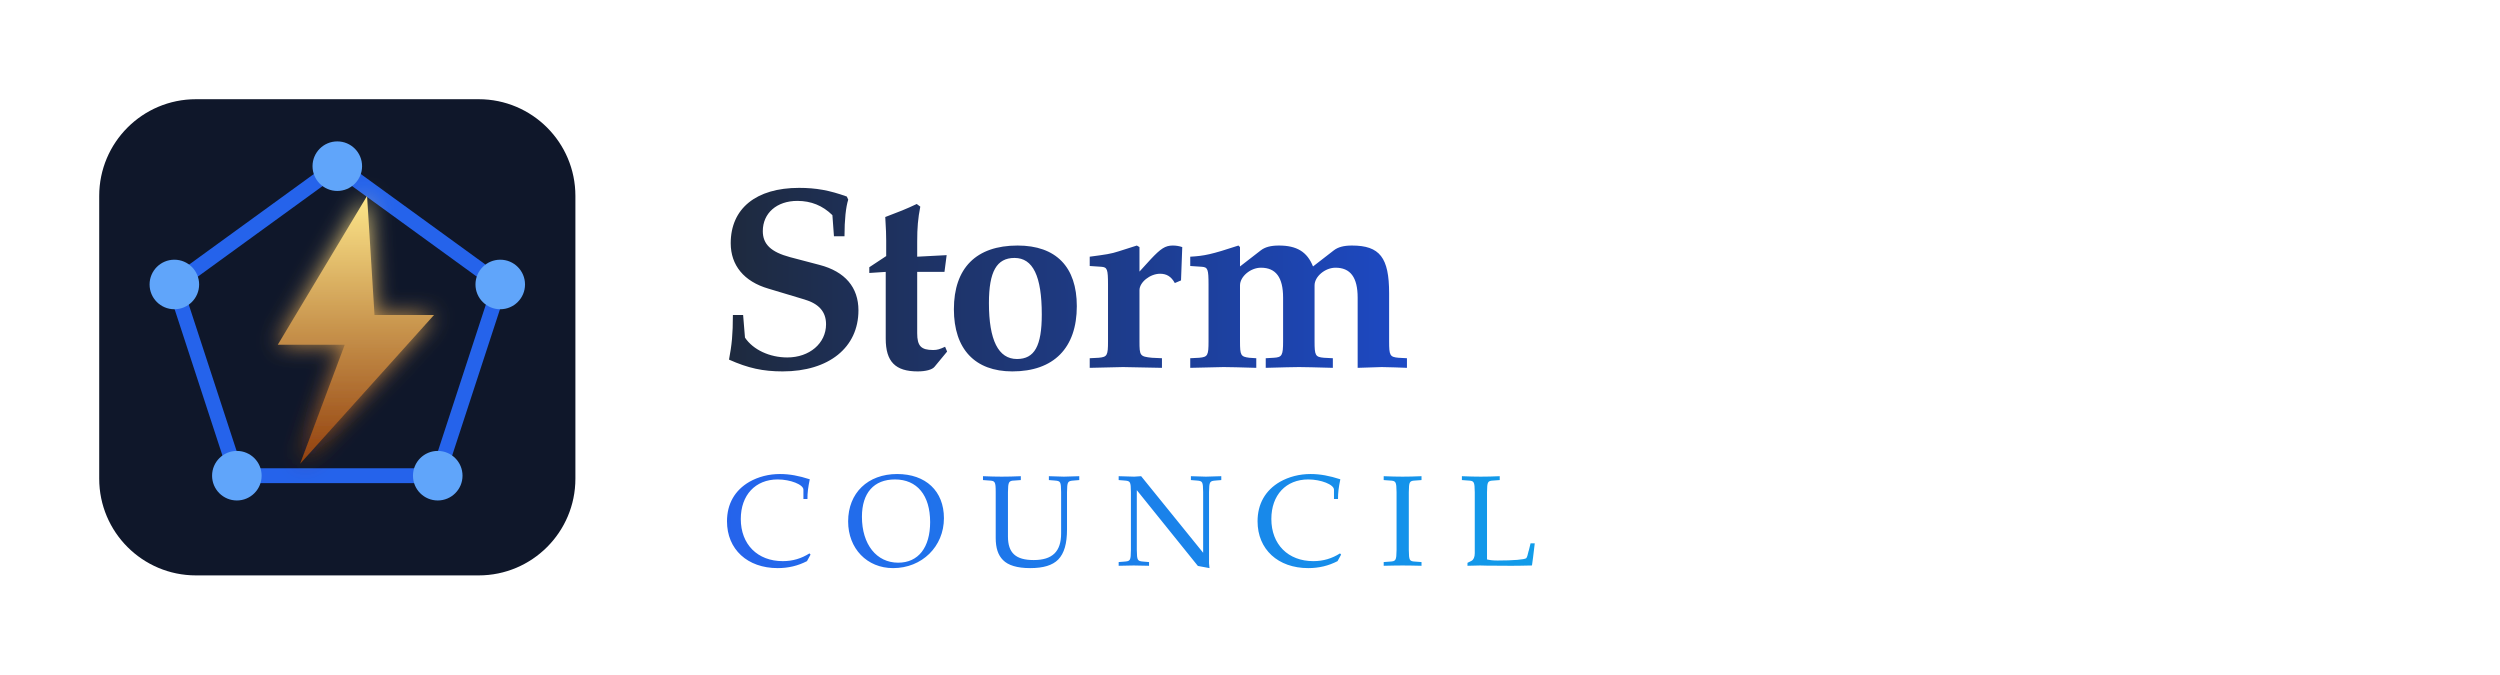
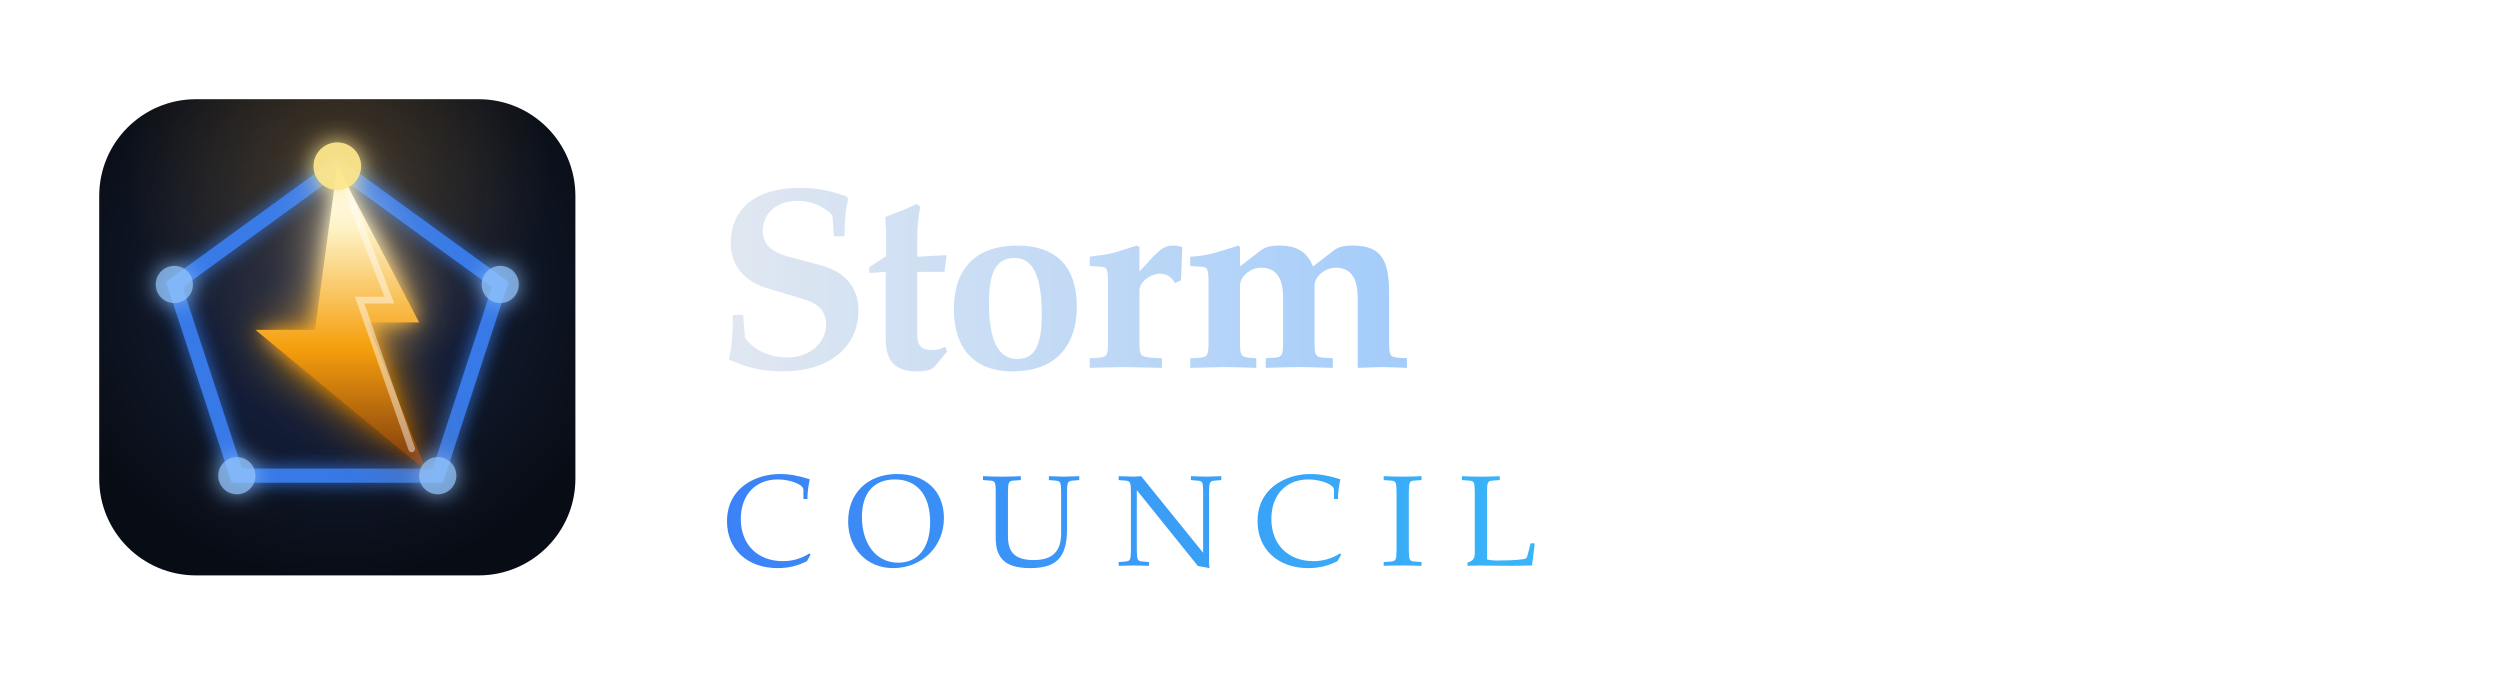
<svg xmlns="http://www.w3.org/2000/svg" viewBox="0 0 252 68" width="252" height="68">
  <defs>
-     <linearGradient id="bolt-l" x1="0" y1="0" x2="0" y2="1">
-       <stop offset="0%" stop-color="#FDE68A" />
-       <stop offset="100%" stop-color="#92400E" />
+     <radialGradient id="bg-l" cx="50%" cy="40%" r="62%">
+       <stop offset="0%" stop-color="#1A2744" />
+       <stop offset="100%" stop-color="#080C14" />
+     </radialGradient>
+     <linearGradient id="bolt-l" x1="0.5" y1="0" x2="0.5" y2="1">
+       <stop offset="0%" stop-color="#FFFFFF" />
+       <stop offset="20%" stop-color="#FEF3C7" />
+       <stop offset="60%" stop-color="#F59E0B" />
+       <stop offset="100%" stop-color="#78350F" />
    </linearGradient>
-     <filter id="glow-l" x="-60%" y="-60%" width="220%" height="220%">
-       <feGaussianBlur in="SourceGraphic" stdDeviation="1.5" result="blur" />
+     <filter id="bolt-glow-l" x="-100%" y="-60%" width="300%" height="220%">
+       <feGaussianBlur in="SourceGraphic" stdDeviation="3.5" result="g-wide" />
+       <feGaussianBlur in="SourceGraphic" stdDeviation="1.2" result="g-tight" />
+       <feMerge>
+         <feMergeNode in="g-wide" />
+         <feMergeNode in="g-tight" />
+         <feMergeNode in="SourceGraphic" />
+       </feMerge>
+     </filter>
+     <filter id="pent-glow-l" x="-30%" y="-30%" width="160%" height="160%">
+       <feGaussianBlur in="SourceGraphic" stdDeviation="1.2" result="blur" />
      <feMerge>
        <feMergeNode in="blur" />
        <feMergeNode in="SourceGraphic" />
      </feMerge>
    </filter>
-     <linearGradient id="grad-storm" x1="72" y1="0" x2="152" y2="0" gradientUnits="userSpaceOnUse">
-       <stop offset="0%" stop-color="#1E293B" />
-       <stop offset="100%" stop-color="#1D4ED8" />
+     <filter id="node-glow-l" x="-180%" y="-180%" width="460%" height="460%">
+       <feGaussianBlur in="SourceGraphic" stdDeviation="1.6" result="blur" />
+       <feMerge>
+         <feMergeNode in="blur" />
+         <feMergeNode in="SourceGraphic" />
+       </feMerge>
+     </filter>
+     <radialGradient id="aura-l" cx="50%" cy="14%" r="45%">
+       <stop offset="0%" stop-color="#F59E0B" stop-opacity="0.22" />
+       <stop offset="100%" stop-color="#F59E0B" stop-opacity="0" />
+     </radialGradient>
+     <linearGradient id="grad-storm" x1="72" y1="0" x2="160" y2="0" gradientUnits="userSpaceOnUse">
+       <stop offset="0%" stop-color="#E2E8F0" />
+       <stop offset="100%" stop-color="#93C5FD" />
    </linearGradient>
    <linearGradient id="grad-council" x1="73" y1="0" x2="168" y2="0" gradientUnits="userSpaceOnUse">
-       <stop offset="0%" stop-color="#2563EB" />
-       <stop offset="100%" stop-color="#0EA5E9" />
+       <stop offset="0%" stop-color="#3B82F6" />
+       <stop offset="100%" stop-color="#38BDF8" />
    </linearGradient>
  </defs>
  <g transform="translate(10,10) scale(0.75)">
-     <rect width="64" height="64" rx="13" fill="#0F172A" />
-     <polygon points="32,9 10.1,24.9 18.5,50.6 45.5,50.6 53.9,24.9" fill="none" stroke="#2563EB" stroke-width="2" />
-     <circle cx="32" cy="9" r="3.33" fill="#60A5FA" />
-     <circle cx="10.1" cy="24.9" r="3.33" fill="#60A5FA" />
-     <circle cx="18.5" cy="50.6" r="3.33" fill="#60A5FA" />
-     <circle cx="45.5" cy="50.6" r="3.33" fill="#60A5FA" />
-     <circle cx="53.9" cy="24.9" r="3.33" fill="#60A5FA" />
-     <path d="M36,13 L24,33 L33,33 L27,49 L45,29 L37,29 Z" fill="url(#bolt-l)" filter="url(#glow-l)" />
+     <rect width="64" height="64" rx="13" fill="url(#bg-l)" />
+     <rect width="64" height="64" rx="13" fill="url(#aura-l)" />
+     <polygon points="32,9 10.1,24.9 18.5,50.6 45.5,50.6 53.9,24.9" fill="#1E3A8A" fill-opacity="0.10" stroke="none" />
+     <polygon points="32,9 10.1,24.9 18.5,50.6 45.5,50.6 53.9,24.9" fill="none" stroke="#3B82F6" stroke-width="1.9" stroke-opacity="0.85" filter="url(#pent-glow-l)" />
+     <path d="M32,9 L43,30 L36,30 L44,50 L21,31 L29,31 Z" fill="url(#bolt-l)" filter="url(#bolt-glow-l)" />
+     <path d="M32,9 L39,27 L35,27 L42,47" stroke="rgba(255,255,255,0.45)" stroke-width="0.9" fill="none" stroke-linecap="round" />
+     <circle cx="32" cy="9" r="3.2" fill="#FDE68A" filter="url(#node-glow-l)" opacity="0.95" />
+     <circle cx="10.1" cy="24.9" r="2.5" fill="#93C5FD" filter="url(#node-glow-l)" opacity="0.80" />
+     <circle cx="18.5" cy="50.6" r="2.5" fill="#93C5FD" filter="url(#node-glow-l)" opacity="0.80" />
+     <circle cx="45.5" cy="50.6" r="2.5" fill="#93C5FD" filter="url(#node-glow-l)" opacity="0.80" />
+     <circle cx="53.9" cy="24.9" r="2.5" fill="#93C5FD" filter="url(#node-glow-l)" opacity="0.80" />
  </g>
  <text x="72" y="37" font-family="'Palatino Linotype', 'Book Antiqua', Palatino, Georgia, serif" font-size="26" font-weight="700" fill="url(#grad-storm)" letter-spacing="-0.5">Storm</text>
  <text x="73" y="57" font-family="'Palatino Linotype', 'Book Antiqua', Palatino, Georgia, serif" font-size="13" font-weight="400" fill="url(#grad-council)" letter-spacing="3.5">COUNCIL</text>
</svg>
